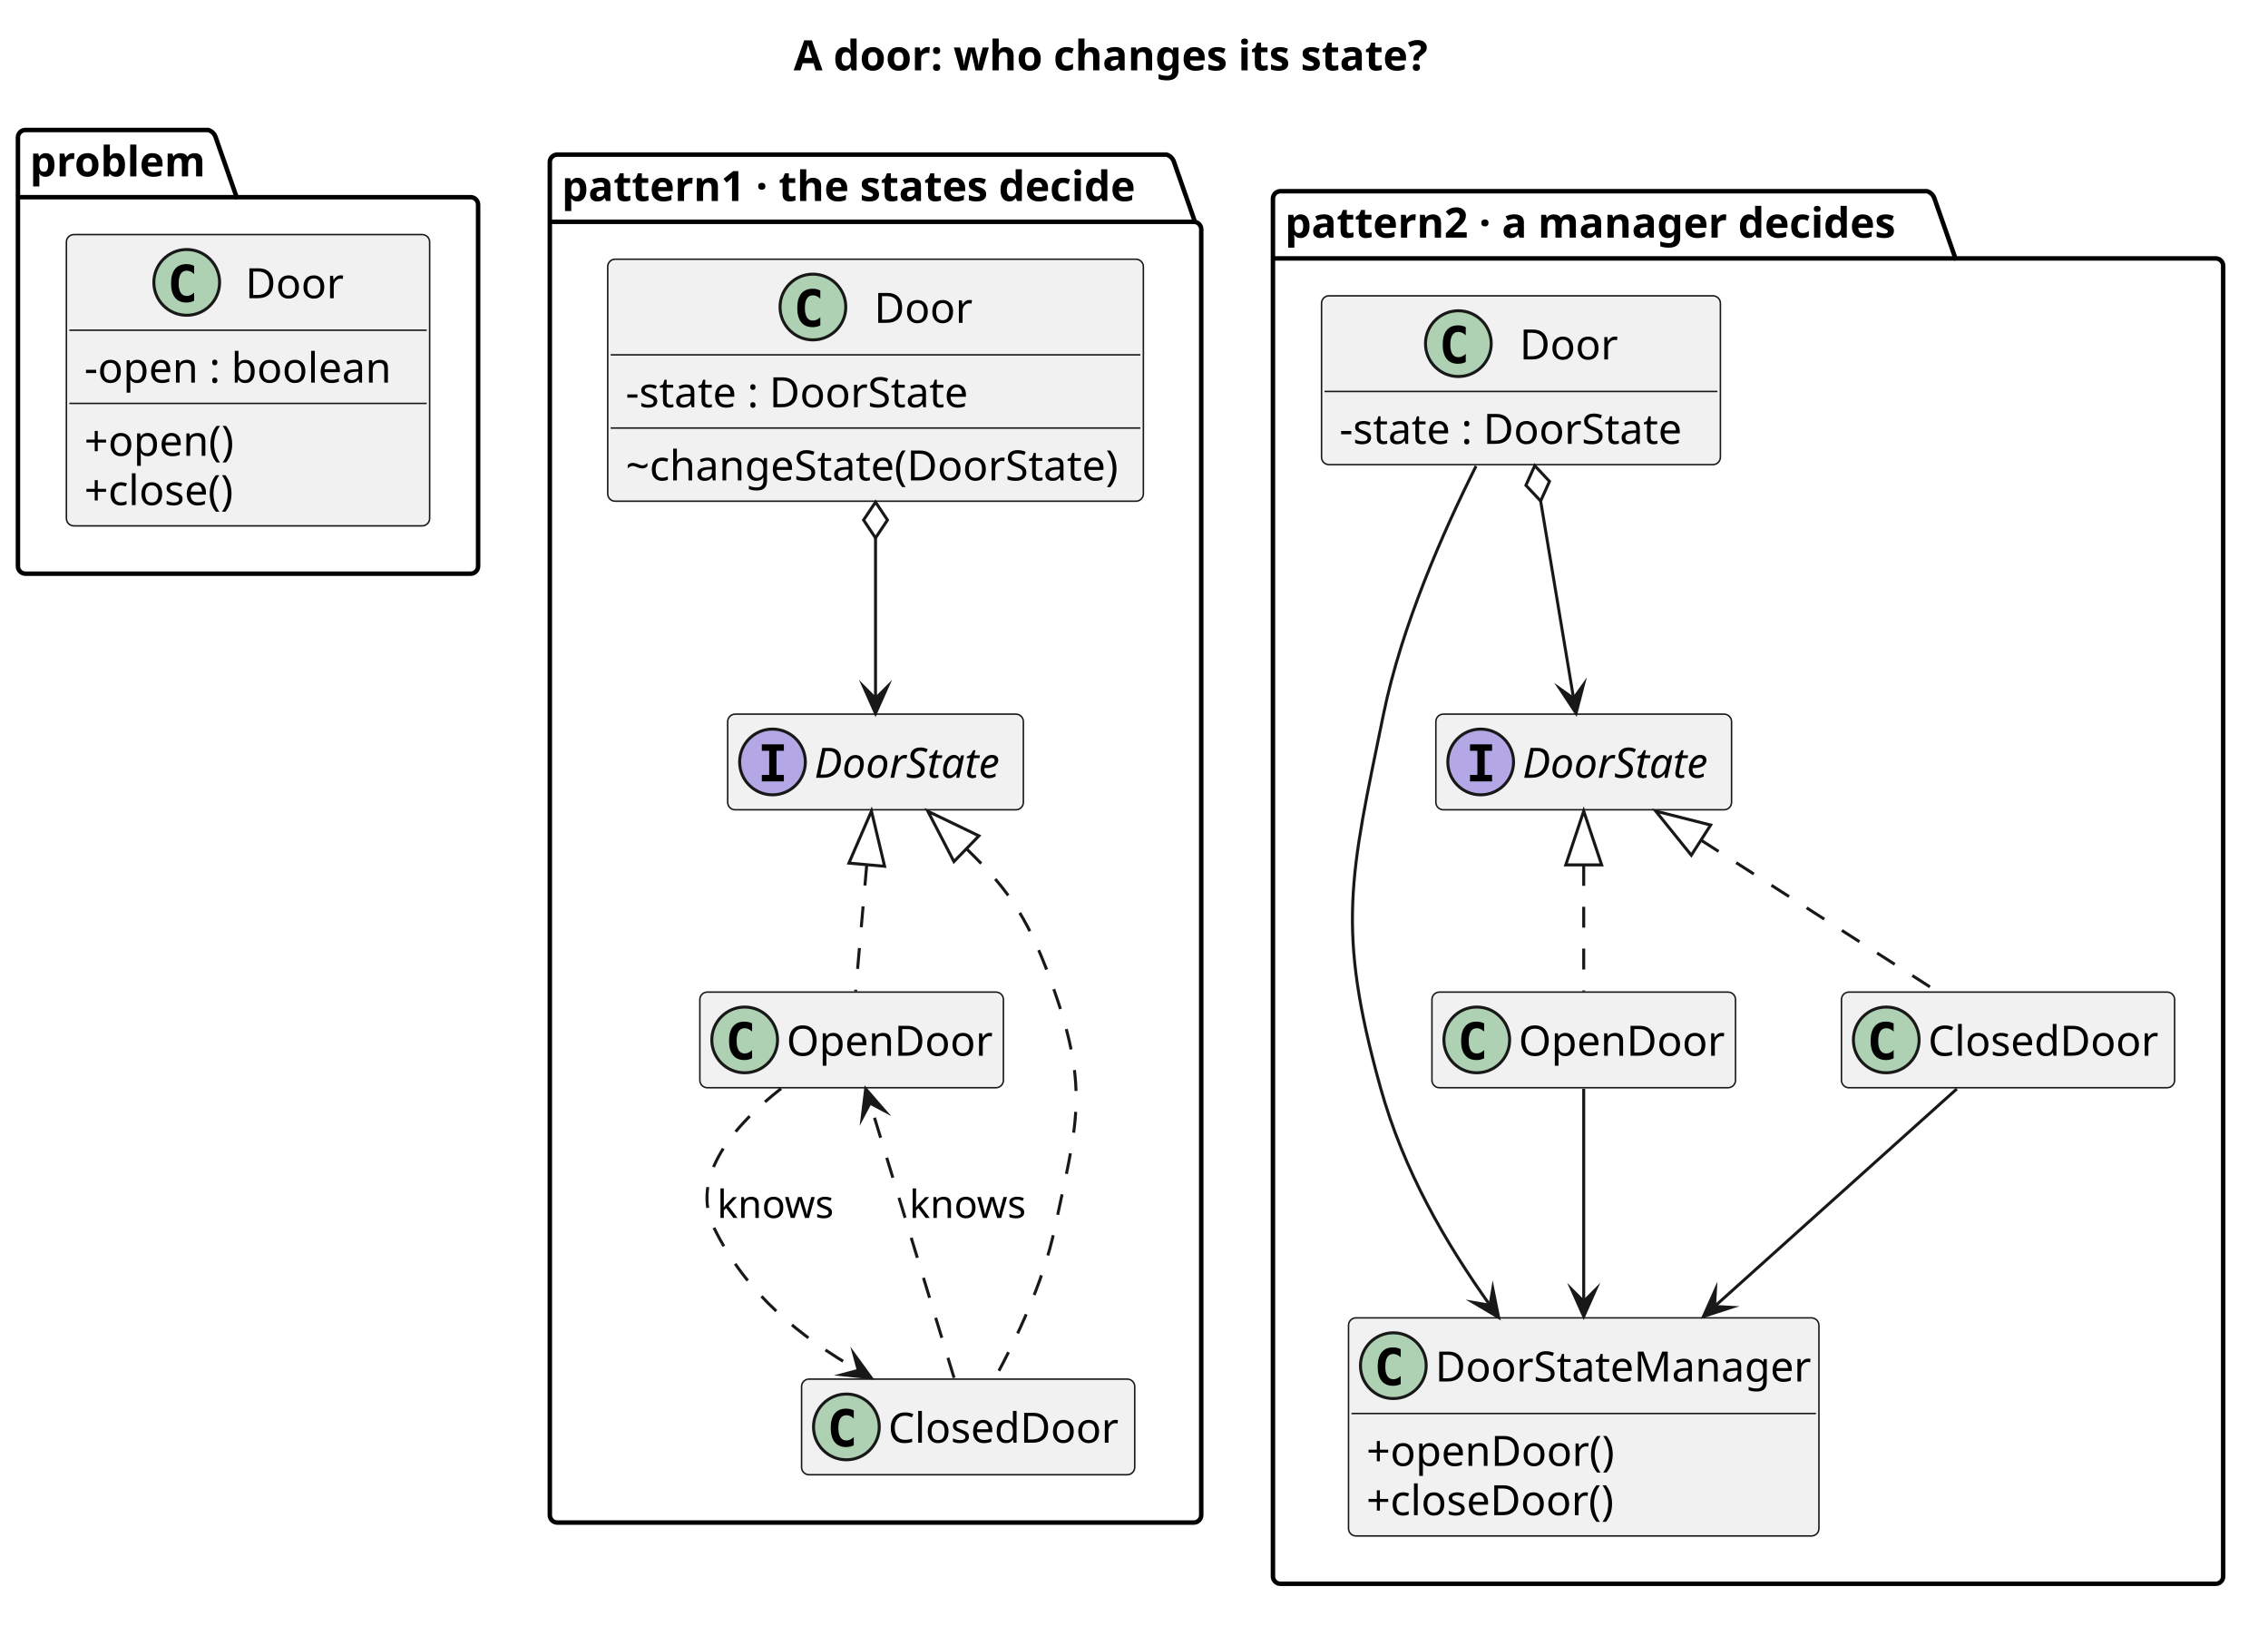
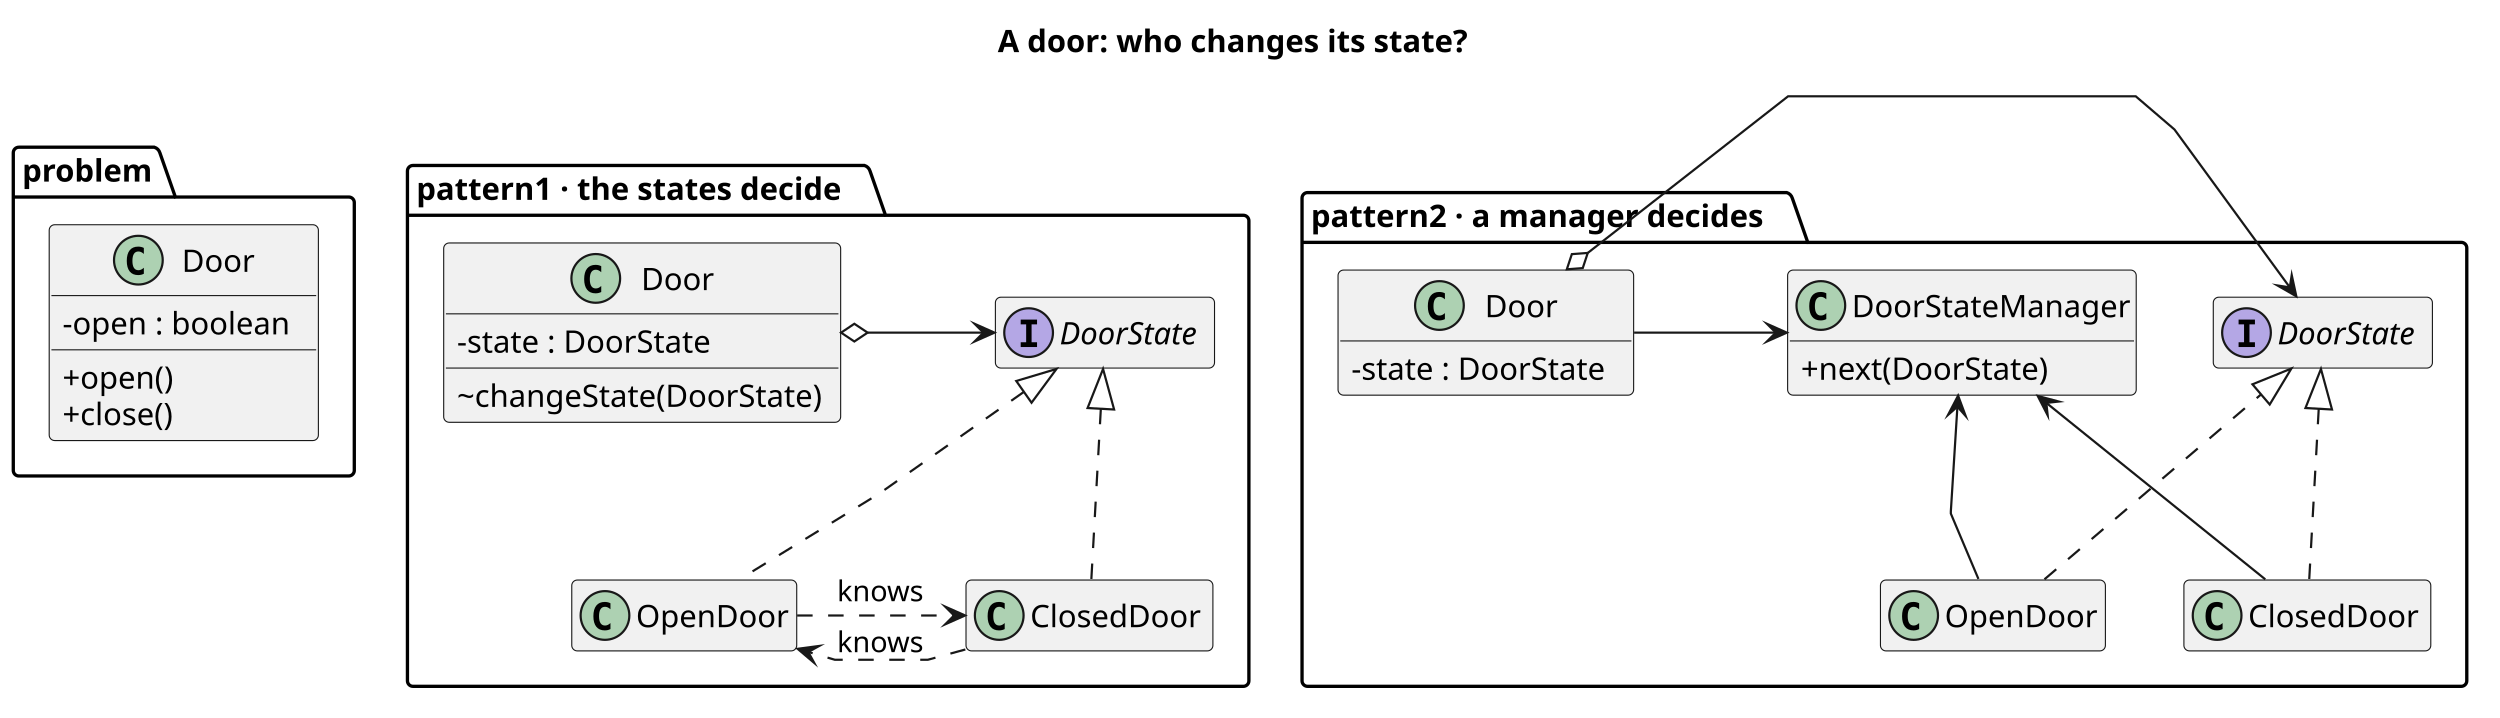
- <svg xmlns="http://www.w3.org/2000/svg" contentStyleType="text/css" data-diagram-type="CLASS" height="544px" preserveAspectRatio="none" style="width:759px;height:544px;background:#FFFFFF;" version="1.1" viewBox="0 0 759 544" width="759px" zoomAndPan="magnify">
+ <svg xmlns="http://www.w3.org/2000/svg" contentStyleType="text/css" data-diagram-type="CLASS" height="324px" preserveAspectRatio="none" style="width:1129px;height:324px;background:#FFFFFF;" version="1.1" viewBox="0 0 1129 324" width="1129px" zoomAndPan="magnify">
  <defs />
  <g>
-     <g class="title" data-source-line="3">
-       <text fill="#000000" font-family="sans-serif" font-size="14" font-weight="700" lengthAdjust="spacing" textLength="220.801" x="265.6" y="23.535">A door: who changes its state?</text>
+     <g class="title" data-source-line="4">
+       <text fill="#000000" font-family="sans-serif" font-size="14" font-weight="700" lengthAdjust="spacing" textLength="220.801" x="450.6" y="23.535">A door: who changes its state?</text>
    </g>
-     <g class="cluster" data-qualified-name="problem" data-source-line="5" id="ent0001">
-       <path d="M8.5,43.488 L69.69,43.488 A3.75,3.75 0 0 1 72.19,45.988 L79.19,65.977 L157.5,65.977 A2.5,2.5 0 0 1 160,68.477 L160,189.448 A2.5,2.5 0 0 1 157.5,191.948 L8.5,191.948 A2.5,2.5 0 0 1 6,189.448 L6,45.988 A2.5,2.5 0 0 1 8.5,43.488" fill="none" style="stroke:#000000;stroke-width:1.5;" />
-       <line style="stroke:#000000;stroke-width:1.5;" x1="6" x2="79.19" y1="65.977" y2="65.977" />
-       <text fill="#000000" font-family="sans-serif" font-size="14" font-weight="700" lengthAdjust="spacing" textLength="60.19" x="10" y="59.023">problem</text>
+     <g class="cluster" data-qualified-name="problem" data-source-line="6" id="ent0001">
+       <path d="M8.5,66.488 L69.69,66.488 A3.75,3.75 0 0 1 72.19,68.988 L79.19,88.977 L157.5,88.977 A2.5,2.5 0 0 1 160,91.477 L160,212.448 A2.5,2.5 0 0 1 157.5,214.948 L8.5,214.948 A2.5,2.5 0 0 1 6,212.448 L6,68.988 A2.5,2.5 0 0 1 8.5,66.488" fill="none" style="stroke:#000000;stroke-width:1.5;" />
+       <line style="stroke:#000000;stroke-width:1.5;" x1="6" x2="79.19" y1="88.977" y2="88.977" />
+       <text fill="#000000" font-family="sans-serif" font-size="14" font-weight="700" lengthAdjust="spacing" textLength="60.19" x="10" y="82.023">problem</text>
    </g>
-     <g class="cluster" data-qualified-name="pattern1 . the states decide" data-source-line="12" id="ent0003">
-       <path d="M186.5,51.728 L390.397,51.728 A3.75,3.75 0 0 1 392.897,54.228 L399.897,74.217 L399.5,74.217 A2.5,2.5 0 0 1 402,76.717 L402,506.938 A2.5,2.5 0 0 1 399.5,509.438 L186.5,509.438 A2.5,2.5 0 0 1 184,506.938 L184,54.228 A2.5,2.5 0 0 1 186.5,51.728" fill="none" style="stroke:#000000;stroke-width:1.5;" />
-       <line style="stroke:#000000;stroke-width:1.5;" x1="184" x2="399.897" y1="74.217" y2="74.217" />
-       <text fill="#000000" font-family="sans-serif" font-size="14" font-weight="700" lengthAdjust="spacing" textLength="202.898" x="188" y="67.263">pattern1 · the states decide</text>
+     <g class="cluster" data-qualified-name="pattern1 . the states decide" data-source-line="13" id="ent0003">
+       <path d="M186.5,74.728 L390.397,74.728 A3.75,3.75 0 0 1 392.897,77.228 L399.897,97.217 L561.5,97.217 A2.5,2.5 0 0 1 564,99.717 L564,307.448 A2.5,2.5 0 0 1 561.5,309.948 L186.5,309.948 A2.5,2.5 0 0 1 184,307.448 L184,77.228 A2.5,2.5 0 0 1 186.5,74.728" fill="none" style="stroke:#000000;stroke-width:1.5;" />
+       <line style="stroke:#000000;stroke-width:1.5;" x1="184" x2="399.897" y1="97.217" y2="97.217" />
+       <text fill="#000000" font-family="sans-serif" font-size="14" font-weight="700" lengthAdjust="spacing" textLength="202.898" x="188" y="90.263">pattern1 · the states decide</text>
    </g>
-     <g class="cluster" data-qualified-name="pattern2 . a manager decides" data-source-line="26" id="ent0013">
-       <path d="M428.5,63.978 L644.894,63.978 A3.75,3.75 0 0 1 647.394,66.478 L654.394,86.467 L741.5,86.467 A2.5,2.5 0 0 1 744,88.967 L744,527.428 A2.5,2.5 0 0 1 741.5,529.928 L428.5,529.928 A2.5,2.5 0 0 1 426,527.428 L426,66.478 A2.5,2.5 0 0 1 428.5,63.978" fill="none" style="stroke:#000000;stroke-width:1.5;" />
-       <line style="stroke:#000000;stroke-width:1.5;" x1="426" x2="654.394" y1="86.467" y2="86.467" />
-       <text fill="#000000" font-family="sans-serif" font-size="14" font-weight="700" lengthAdjust="spacing" textLength="215.394" x="430" y="79.513">pattern2 · a manager decides</text>
+     <g class="cluster" data-qualified-name="pattern2 . a manager decides" data-source-line="24" id="ent0010">
+       <path d="M590.5,86.968 L806.894,86.968 A3.75,3.75 0 0 1 809.394,89.468 L816.394,109.457 L1111.5,109.457 A2.5,2.5 0 0 1 1114,111.957 L1114,307.448 A2.5,2.5 0 0 1 1111.5,309.948 L590.5,309.948 A2.5,2.5 0 0 1 588,307.448 L588,89.468 A2.5,2.5 0 0 1 590.5,86.968" fill="none" style="stroke:#000000;stroke-width:1.5;" />
+       <line style="stroke:#000000;stroke-width:1.5;" x1="588" x2="816.394" y1="109.457" y2="109.457" />
+       <text fill="#000000" font-family="sans-serif" font-size="14" font-weight="700" lengthAdjust="spacing" textLength="215.394" x="592" y="102.503">pattern2 · a manager decides</text>
    </g>
-     <g class="entity" data-qualified-name="problem.D0" data-source-line="6" id="ent0002">
-       <rect fill="#F1F1F1" height="97.465" rx="2.5" ry="2.5" style="stroke:#181818;stroke-width:0.5;" width="121.566" x="22.22" y="78.488" />
-       <ellipse cx="62.489" cy="94.488" fill="#ADD1B2" rx="11" ry="11" style="stroke:#181818;stroke-width:1;" />
-       <path d="M64.962,100.631 Q64.381,100.93 63.742,101.08 Q63.102,101.229 62.397,101.229 Q59.89,101.229 58.57,99.577 Q57.25,97.925 57.25,94.804 Q57.25,91.675 58.57,90.023 Q59.89,88.371 62.397,88.371 Q63.102,88.371 63.75,88.52 Q64.397,88.67 64.962,88.969 L64.962,91.691 Q64.331,91.11 63.737,90.841 Q63.144,90.571 62.513,90.571 Q61.168,90.571 60.483,91.638 Q59.799,92.704 59.799,94.804 Q59.799,96.896 60.483,97.963 Q61.168,99.029 62.513,99.029 Q63.144,99.029 63.737,98.76 Q64.331,98.49 64.962,97.909 Z " fill="#000000" />
-       <text fill="#000000" font-family="sans-serif" font-size="14" lengthAdjust="spacing" textLength="33.414" x="82.104" y="99.779">Door</text>
-       <line style="stroke:#181818;stroke-width:0.5;" x1="23.22" x2="142.786" y1="110.488" y2="110.488" />
-       <text fill="#000000" font-family="sans-serif" font-size="14" lengthAdjust="spacing" textLength="109.566" x="28.22" y="128.023">-open : boolean</text>
-       <line style="stroke:#181818;stroke-width:0.5;" x1="23.22" x2="142.786" y1="134.977" y2="134.977" />
-       <text fill="#000000" font-family="sans-serif" font-size="14" lengthAdjust="spacing" textLength="54.134" x="28.22" y="152.512">+open()</text>
-       <text fill="#000000" font-family="sans-serif" font-size="14" lengthAdjust="spacing" textLength="54.988" x="28.22" y="169">+close()</text>
+     <g class="entity" data-qualified-name="problem.D0" data-source-line="7" id="ent0002">
+       <rect fill="#F1F1F1" height="97.465" rx="2.5" ry="2.5" style="stroke:#181818;stroke-width:0.5;" width="121.566" x="22.22" y="101.488" />
+       <ellipse cx="62.489" cy="117.488" fill="#ADD1B2" rx="11" ry="11" style="stroke:#181818;stroke-width:1;" />
+       <path d="M64.962,123.631 Q64.381,123.93 63.742,124.08 Q63.102,124.229 62.397,124.229 Q59.89,124.229 58.57,122.577 Q57.25,120.925 57.25,117.804 Q57.25,114.675 58.57,113.023 Q59.89,111.371 62.397,111.371 Q63.102,111.371 63.75,111.52 Q64.397,111.67 64.962,111.969 L64.962,114.691 Q64.331,114.11 63.737,113.841 Q63.144,113.571 62.513,113.571 Q61.168,113.571 60.483,114.638 Q59.799,115.704 59.799,117.804 Q59.799,119.896 60.483,120.963 Q61.168,122.029 62.513,122.029 Q63.144,122.029 63.737,121.76 Q64.331,121.49 64.962,120.909 Z " fill="#000000" />
+       <text fill="#000000" font-family="sans-serif" font-size="14" lengthAdjust="spacing" textLength="33.414" x="82.104" y="122.779">Door</text>
+       <line style="stroke:#181818;stroke-width:0.5;" x1="23.22" x2="142.786" y1="133.488" y2="133.488" />
+       <text fill="#000000" font-family="sans-serif" font-size="14" lengthAdjust="spacing" textLength="109.566" x="28.22" y="151.023">-open : boolean</text>
+       <line style="stroke:#181818;stroke-width:0.5;" x1="23.22" x2="142.786" y1="157.977" y2="157.977" />
+       <text fill="#000000" font-family="sans-serif" font-size="14" lengthAdjust="spacing" textLength="54.134" x="28.22" y="175.512">+open()</text>
+       <text fill="#000000" font-family="sans-serif" font-size="14" lengthAdjust="spacing" textLength="54.988" x="28.22" y="192">+close()</text>
    </g>
-     <g class="entity" data-qualified-name="pattern1 . the states decide.D1" data-source-line="13" id="ent0004">
-       <rect fill="#F1F1F1" height="80.977" rx="2.5" ry="2.5" style="stroke:#181818;stroke-width:0.5;" width="179.269" x="203.37" y="86.728" />
-       <ellipse cx="272.047" cy="102.728" fill="#ADD1B2" rx="11" ry="11" style="stroke:#181818;stroke-width:1;" />
-       <path d="M274.52,108.871 Q273.939,109.17 273.3,109.32 Q272.661,109.469 271.955,109.469 Q269.449,109.469 268.129,107.817 Q266.809,106.165 266.809,103.044 Q266.809,99.915 268.129,98.263 Q269.449,96.611 271.955,96.611 Q272.661,96.611 273.308,96.76 Q273.956,96.91 274.52,97.209 L274.52,99.931 Q273.889,99.35 273.296,99.081 Q272.702,98.811 272.072,98.811 Q270.727,98.811 270.042,99.877 Q269.357,100.944 269.357,103.044 Q269.357,105.136 270.042,106.203 Q270.727,107.269 272.072,107.269 Q272.702,107.269 273.296,106.999 Q273.889,106.73 274.52,106.149 Z " fill="#000000" />
-       <text fill="#000000" font-family="sans-serif" font-size="14" lengthAdjust="spacing" textLength="33.414" x="292.547" y="108.019">Door</text>
-       <line style="stroke:#181818;stroke-width:0.5;" x1="204.37" x2="381.639" y1="118.728" y2="118.728" />
-       <text fill="#000000" font-family="sans-serif" font-size="14" lengthAdjust="spacing" textLength="121.488" x="209.37" y="136.263">-state : DoorState</text>
-       <line style="stroke:#181818;stroke-width:0.5;" x1="204.37" x2="381.639" y1="143.217" y2="143.217" />
-       <text fill="#000000" font-family="sans-serif" font-size="14" lengthAdjust="spacing" textLength="167.269" x="209.37" y="160.752">~changeState(DoorState)</text>
+     <g class="entity" data-qualified-name="pattern1 . the states decide.D1" data-source-line="14" id="ent0004">
+       <rect fill="#F1F1F1" height="80.977" rx="2.5" ry="2.5" style="stroke:#181818;stroke-width:0.5;" width="179.269" x="200.37" y="109.728" />
+       <ellipse cx="269.047" cy="125.728" fill="#ADD1B2" rx="11" ry="11" style="stroke:#181818;stroke-width:1;" />
+       <path d="M271.52,131.871 Q270.939,132.17 270.3,132.32 Q269.661,132.469 268.955,132.469 Q266.449,132.469 265.129,130.817 Q263.809,129.165 263.809,126.044 Q263.809,122.915 265.129,121.263 Q266.449,119.611 268.955,119.611 Q269.661,119.611 270.308,119.76 Q270.956,119.91 271.52,120.209 L271.52,122.931 Q270.889,122.35 270.296,122.081 Q269.702,121.811 269.072,121.811 Q267.727,121.811 267.042,122.877 Q266.357,123.944 266.357,126.044 Q266.357,128.136 267.042,129.203 Q267.727,130.269 269.072,130.269 Q269.702,130.269 270.296,130 Q270.889,129.73 271.52,129.149 Z " fill="#000000" />
+       <text fill="#000000" font-family="sans-serif" font-size="14" lengthAdjust="spacing" textLength="33.414" x="289.547" y="131.019">Door</text>
+       <line style="stroke:#181818;stroke-width:0.5;" x1="201.37" x2="378.639" y1="141.728" y2="141.728" />
+       <text fill="#000000" font-family="sans-serif" font-size="14" lengthAdjust="spacing" textLength="121.488" x="206.37" y="159.263">-state : DoorState</text>
+       <line style="stroke:#181818;stroke-width:0.5;" x1="201.37" x2="378.639" y1="166.217" y2="166.217" />
+       <text fill="#000000" font-family="sans-serif" font-size="14" lengthAdjust="spacing" textLength="167.269" x="206.37" y="183.752">~changeState(DoorState)</text>
    </g>
-     <g class="entity" data-qualified-name="pattern1 . the states decide.S1" data-source-line="17" id="ent0005">
-       <rect fill="#F1F1F1" height="32" rx="2.5" ry="2.5" style="stroke:#181818;stroke-width:0.5;" width="98.958" x="243.52" y="238.948" />
-       <ellipse cx="258.52" cy="254.948" fill="#B4A7E5" rx="11" ry="11" style="stroke:#181818;stroke-width:1;" />
-       <path d="M254.948,251.213 L254.948,249.055 L262.327,249.055 L262.327,251.213 L259.862,251.213 L259.862,259.29 L262.327,259.29 L262.327,261.448 L254.948,261.448 L254.948,259.29 L257.413,259.29 L257.413,251.213 Z " fill="#000000" />
-       <text fill="#000000" font-family="sans-serif" font-size="14" font-style="italic" lengthAdjust="spacing" textLength="66.958" x="272.52" y="260.239">DoorState</text>
+     <g class="entity" data-qualified-name="pattern1 . the states decide.S1" data-source-line="18" id="ent0005">
+       <rect fill="#F1F1F1" height="32" rx="2.5" ry="2.5" style="stroke:#181818;stroke-width:0.5;" width="98.958" x="449.52" y="134.218" />
+       <ellipse cx="464.52" cy="150.218" fill="#B4A7E5" rx="11" ry="11" style="stroke:#181818;stroke-width:1;" />
+       <path d="M460.948,146.483 L460.948,144.325 L468.327,144.325 L468.327,146.483 L465.862,146.483 L465.862,154.56 L468.327,154.56 L468.327,156.718 L460.948,156.718 L460.948,154.56 L463.413,154.56 L463.413,146.483 Z " fill="#000000" />
+       <text fill="#000000" font-family="sans-serif" font-size="14" font-style="italic" lengthAdjust="spacing" textLength="66.958" x="478.52" y="155.509">DoorState</text>
    </g>
-     <g class="entity" data-qualified-name="pattern1 . the states decide.O1" data-source-line="18" id="ent0006">
-       <rect fill="#F1F1F1" height="32" rx="2.5" ry="2.5" style="stroke:#181818;stroke-width:0.5;" width="101.59" x="234.21" y="331.948" />
-       <ellipse cx="249.21" cy="347.948" fill="#ADD1B2" rx="11" ry="11" style="stroke:#181818;stroke-width:1;" />
-       <path d="M251.683,354.091 Q251.102,354.39 250.463,354.54 Q249.824,354.689 249.118,354.689 Q246.611,354.689 245.292,353.037 Q243.972,351.385 243.972,348.264 Q243.972,345.135 245.292,343.483 Q246.611,341.831 249.118,341.831 Q249.824,341.831 250.471,341.981 Q251.119,342.13 251.683,342.429 L251.683,345.151 Q251.052,344.57 250.459,344.301 Q249.865,344.031 249.234,344.031 Q247.89,344.031 247.205,345.098 Q246.52,346.164 246.52,348.264 Q246.52,350.356 247.205,351.423 Q247.89,352.489 249.234,352.489 Q249.865,352.489 250.459,352.219 Q251.052,351.95 251.683,351.369 Z " fill="#000000" />
-       <text fill="#000000" font-family="sans-serif" font-size="14" lengthAdjust="spacing" textLength="69.59" x="263.21" y="353.239">OpenDoor</text>
+     <g class="entity" data-qualified-name="pattern1 . the states decide.O1" data-source-line="19" id="ent0006">
+       <rect fill="#F1F1F1" height="32" rx="2.5" ry="2.5" style="stroke:#181818;stroke-width:0.5;" width="101.59" x="258.21" y="261.948" />
+       <ellipse cx="273.21" cy="277.948" fill="#ADD1B2" rx="11" ry="11" style="stroke:#181818;stroke-width:1;" />
+       <path d="M275.683,284.091 Q275.102,284.39 274.463,284.54 Q273.824,284.689 273.118,284.689 Q270.611,284.689 269.291,283.037 Q267.972,281.385 267.972,278.264 Q267.972,275.135 269.291,273.483 Q270.611,271.831 273.118,271.831 Q273.824,271.831 274.471,271.981 Q275.119,272.13 275.683,272.429 L275.683,275.151 Q275.052,274.57 274.459,274.301 Q273.865,274.031 273.234,274.031 Q271.89,274.031 271.205,275.098 Q270.52,276.164 270.52,278.264 Q270.52,280.356 271.205,281.423 Q271.89,282.489 273.234,282.489 Q273.865,282.489 274.459,282.219 Q275.052,281.95 275.683,281.369 Z " fill="#000000" />
+       <text fill="#000000" font-family="sans-serif" font-size="14" lengthAdjust="spacing" textLength="69.59" x="287.21" y="283.239">OpenDoor</text>
    </g>
-     <g class="entity" data-qualified-name="pattern1 . the states decide.C1" data-source-line="19" id="ent0007">
-       <rect fill="#F1F1F1" height="32" rx="2.5" ry="2.5" style="stroke:#181818;stroke-width:0.5;" width="111.495" x="268.25" y="461.438" />
-       <ellipse cx="283.25" cy="477.438" fill="#ADD1B2" rx="11" ry="11" style="stroke:#181818;stroke-width:1;" />
-       <path d="M285.723,483.581 Q285.142,483.88 284.503,484.03 Q283.864,484.179 283.158,484.179 Q280.651,484.179 279.332,482.527 Q278.012,480.875 278.012,477.754 Q278.012,474.625 279.332,472.973 Q280.651,471.321 283.158,471.321 Q283.864,471.321 284.511,471.471 Q285.159,471.62 285.723,471.919 L285.723,474.641 Q285.092,474.06 284.499,473.791 Q283.905,473.521 283.274,473.521 Q281.93,473.521 281.245,474.587 Q280.56,475.654 280.56,477.754 Q280.56,479.846 281.245,480.913 Q281.93,481.979 283.274,481.979 Q283.905,481.979 284.499,481.709 Q285.092,481.44 285.723,480.859 Z " fill="#000000" />
-       <text fill="#000000" font-family="sans-serif" font-size="14" lengthAdjust="spacing" textLength="79.495" x="297.25" y="482.729">ClosedDoor</text>
+     <g class="entity" data-qualified-name="pattern1 . the states decide.C1" data-source-line="20" id="ent0007">
+       <rect fill="#F1F1F1" height="32" rx="2.5" ry="2.5" style="stroke:#181818;stroke-width:0.5;" width="111.495" x="436.25" y="261.948" />
+       <ellipse cx="451.25" cy="277.948" fill="#ADD1B2" rx="11" ry="11" style="stroke:#181818;stroke-width:1;" />
+       <path d="M453.723,284.091 Q453.142,284.39 452.503,284.54 Q451.864,284.689 451.158,284.689 Q448.651,284.689 447.332,283.037 Q446.012,281.385 446.012,278.264 Q446.012,275.135 447.332,273.483 Q448.651,271.831 451.158,271.831 Q451.864,271.831 452.511,271.981 Q453.159,272.13 453.723,272.429 L453.723,275.151 Q453.092,274.57 452.499,274.301 Q451.905,274.031 451.274,274.031 Q449.93,274.031 449.245,275.098 Q448.56,276.164 448.56,278.264 Q448.56,280.356 449.245,281.423 Q449.93,282.489 451.274,282.489 Q451.905,282.489 452.499,282.219 Q453.092,281.95 453.723,281.369 Z " fill="#000000" />
+       <text fill="#000000" font-family="sans-serif" font-size="14" lengthAdjust="spacing" textLength="79.495" x="465.25" y="283.239">ClosedDoor</text>
    </g>
-     <g class="entity" data-qualified-name="pattern2 . a manager decides.D2" data-source-line="27" id="ent0014">
-       <rect fill="#F1F1F1" height="56.488" rx="2.5" ry="2.5" style="stroke:#181818;stroke-width:0.5;" width="133.488" x="442.26" y="98.978" />
-       <ellipse cx="488.047" cy="114.978" fill="#ADD1B2" rx="11" ry="11" style="stroke:#181818;stroke-width:1;" />
-       <path d="M490.52,121.121 Q489.939,121.42 489.3,121.57 Q488.661,121.719 487.955,121.719 Q485.449,121.719 484.129,120.067 Q482.809,118.415 482.809,115.294 Q482.809,112.165 484.129,110.513 Q485.449,108.861 487.955,108.861 Q488.661,108.861 489.308,109.01 Q489.956,109.16 490.52,109.459 L490.52,112.181 Q489.889,111.6 489.296,111.331 Q488.702,111.061 488.072,111.061 Q486.727,111.061 486.042,112.127 Q485.357,113.194 485.357,115.294 Q485.357,117.386 486.042,118.453 Q486.727,119.519 488.072,119.519 Q488.702,119.519 489.296,119.249 Q489.889,118.98 490.52,118.399 Z " fill="#000000" />
-       <text fill="#000000" font-family="sans-serif" font-size="14" lengthAdjust="spacing" textLength="33.414" x="508.547" y="120.269">Door</text>
-       <line style="stroke:#181818;stroke-width:0.5;" x1="443.26" x2="574.748" y1="130.978" y2="130.978" />
-       <text fill="#000000" font-family="sans-serif" font-size="14" lengthAdjust="spacing" textLength="121.488" x="448.26" y="148.513">-state : DoorState</text>
+     <g class="entity" data-qualified-name="pattern2 . a manager decides.D2" data-source-line="25" id="ent0011">
+       <rect fill="#F1F1F1" height="56.488" rx="2.5" ry="2.5" style="stroke:#181818;stroke-width:0.5;" width="133.488" x="604.26" y="121.968" />
+       <ellipse cx="650.047" cy="137.968" fill="#ADD1B2" rx="11" ry="11" style="stroke:#181818;stroke-width:1;" />
+       <path d="M652.52,144.111 Q651.939,144.41 651.3,144.56 Q650.661,144.709 649.955,144.709 Q647.448,144.709 646.129,143.057 Q644.809,141.405 644.809,138.284 Q644.809,135.155 646.129,133.503 Q647.448,131.851 649.955,131.851 Q650.661,131.851 651.308,132 Q651.956,132.15 652.52,132.449 L652.52,135.171 Q651.889,134.59 651.296,134.321 Q650.702,134.051 650.072,134.051 Q648.727,134.051 648.042,135.118 Q647.357,136.184 647.357,138.284 Q647.357,140.376 648.042,141.443 Q648.727,142.509 650.072,142.509 Q650.702,142.509 651.296,142.239 Q651.889,141.97 652.52,141.389 Z " fill="#000000" />
+       <text fill="#000000" font-family="sans-serif" font-size="14" lengthAdjust="spacing" textLength="33.414" x="670.547" y="143.259">Door</text>
+       <line style="stroke:#181818;stroke-width:0.5;" x1="605.26" x2="736.748" y1="153.968" y2="153.968" />
+       <text fill="#000000" font-family="sans-serif" font-size="14" lengthAdjust="spacing" textLength="121.488" x="610.26" y="171.503">-state : DoorState</text>
    </g>
-     <g class="entity" data-qualified-name="pattern2 . a manager decides.DoorStateManager" data-source-line="30" id="ent0015">
-       <rect fill="#F1F1F1" height="72.977" rx="2.5" ry="2.5" style="stroke:#181818;stroke-width:0.5;" width="157.426" x="451.29" y="440.948" />
-       <ellipse cx="466.29" cy="456.948" fill="#ADD1B2" rx="11" ry="11" style="stroke:#181818;stroke-width:1;" />
-       <path d="M468.763,463.091 Q468.182,463.39 467.543,463.54 Q466.904,463.689 466.198,463.689 Q463.691,463.689 462.372,462.037 Q461.052,460.385 461.052,457.264 Q461.052,454.135 462.372,452.483 Q463.691,450.831 466.198,450.831 Q466.904,450.831 467.551,450.981 Q468.199,451.13 468.763,451.429 L468.763,454.151 Q468.132,453.57 467.539,453.301 Q466.945,453.031 466.314,453.031 Q464.97,453.031 464.285,454.098 Q463.6,455.164 463.6,457.264 Q463.6,459.356 464.285,460.423 Q464.97,461.489 466.314,461.489 Q466.945,461.489 467.539,461.219 Q468.132,460.95 468.763,460.369 Z " fill="#000000" />
-       <text fill="#000000" font-family="sans-serif" font-size="14" lengthAdjust="spacing" textLength="125.426" x="480.29" y="462.239">DoorStateManager</text>
-       <line style="stroke:#181818;stroke-width:0.5;" x1="452.29" x2="607.716" y1="472.948" y2="472.948" />
-       <text fill="#000000" font-family="sans-serif" font-size="14" lengthAdjust="spacing" textLength="87.548" x="457.29" y="490.483">+openDoor()</text>
-       <text fill="#000000" font-family="sans-serif" font-size="14" lengthAdjust="spacing" textLength="88.402" x="457.29" y="506.972">+closeDoor()</text>
+     <g class="entity" data-qualified-name="pattern2 . a manager decides.DoorStateManager" data-source-line="28" id="ent0012">
+       <rect fill="#F1F1F1" height="56.488" rx="2.5" ry="2.5" style="stroke:#181818;stroke-width:0.5;" width="157.426" x="807.29" y="121.968" />
+       <ellipse cx="822.29" cy="137.968" fill="#ADD1B2" rx="11" ry="11" style="stroke:#181818;stroke-width:1;" />
+       <path d="M824.763,144.111 Q824.182,144.41 823.543,144.56 Q822.904,144.709 822.198,144.709 Q819.691,144.709 818.371,143.057 Q817.052,141.405 817.052,138.284 Q817.052,135.155 818.371,133.503 Q819.691,131.851 822.198,131.851 Q822.904,131.851 823.551,132 Q824.199,132.15 824.763,132.449 L824.763,135.171 Q824.132,134.59 823.539,134.321 Q822.945,134.051 822.314,134.051 Q820.97,134.051 820.285,135.118 Q819.6,136.184 819.6,138.284 Q819.6,140.376 820.285,141.443 Q820.97,142.509 822.314,142.509 Q822.945,142.509 823.539,142.239 Q824.132,141.97 824.763,141.389 Z " fill="#000000" />
+       <text fill="#000000" font-family="sans-serif" font-size="14" lengthAdjust="spacing" textLength="125.426" x="836.29" y="143.259">DoorStateManager</text>
+       <line style="stroke:#181818;stroke-width:0.5;" x1="808.29" x2="963.716" y1="153.968" y2="153.968" />
+       <text fill="#000000" font-family="sans-serif" font-size="14" lengthAdjust="spacing" textLength="117.503" x="813.29" y="171.503">+next(DoorState)</text>
    </g>
-     <g class="entity" data-qualified-name="pattern2 . a manager decides.S2" data-source-line="34" id="ent0016">
-       <rect fill="#F1F1F1" height="32" rx="2.5" ry="2.5" style="stroke:#181818;stroke-width:0.5;" width="98.958" x="480.52" y="238.948" />
-       <ellipse cx="495.52" cy="254.948" fill="#B4A7E5" rx="11" ry="11" style="stroke:#181818;stroke-width:1;" />
-       <path d="M491.948,251.213 L491.948,249.055 L499.327,249.055 L499.327,251.213 L496.862,251.213 L496.862,259.29 L499.327,259.29 L499.327,261.448 L491.948,261.448 L491.948,259.29 L494.413,259.29 L494.413,251.213 Z " fill="#000000" />
-       <text fill="#000000" font-family="sans-serif" font-size="14" font-style="italic" lengthAdjust="spacing" textLength="66.958" x="509.52" y="260.239">DoorState</text>
+     <g class="entity" data-qualified-name="pattern2 . a manager decides.S2" data-source-line="31" id="ent0013">
+       <rect fill="#F1F1F1" height="32" rx="2.5" ry="2.5" style="stroke:#181818;stroke-width:0.5;" width="98.958" x="999.52" y="134.218" />
+       <ellipse cx="1014.52" cy="150.218" fill="#B4A7E5" rx="11" ry="11" style="stroke:#181818;stroke-width:1;" />
+       <path d="M1010.948,146.483 L1010.948,144.325 L1018.327,144.325 L1018.327,146.483 L1015.862,146.483 L1015.862,154.56 L1018.327,154.56 L1018.327,156.718 L1010.948,156.718 L1010.948,154.56 L1013.413,154.56 L1013.413,146.483 Z " fill="#000000" />
+       <text fill="#000000" font-family="sans-serif" font-size="14" font-style="italic" lengthAdjust="spacing" textLength="66.958" x="1028.52" y="155.509">DoorState</text>
    </g>
-     <g class="entity" data-qualified-name="pattern2 . a manager decides.O2" data-source-line="35" id="ent0017">
-       <rect fill="#F1F1F1" height="32" rx="2.5" ry="2.5" style="stroke:#181818;stroke-width:0.5;" width="101.59" x="479.21" y="331.948" />
-       <ellipse cx="494.21" cy="347.948" fill="#ADD1B2" rx="11" ry="11" style="stroke:#181818;stroke-width:1;" />
-       <path d="M496.683,354.091 Q496.102,354.39 495.463,354.54 Q494.824,354.689 494.118,354.689 Q491.611,354.689 490.291,353.037 Q488.972,351.385 488.972,348.264 Q488.972,345.135 490.291,343.483 Q491.611,341.831 494.118,341.831 Q494.824,341.831 495.471,341.981 Q496.119,342.13 496.683,342.429 L496.683,345.151 Q496.052,344.57 495.459,344.301 Q494.865,344.031 494.234,344.031 Q492.89,344.031 492.205,345.098 Q491.52,346.164 491.52,348.264 Q491.52,350.356 492.205,351.423 Q492.89,352.489 494.234,352.489 Q494.865,352.489 495.459,352.219 Q496.052,351.95 496.683,351.369 Z " fill="#000000" />
-       <text fill="#000000" font-family="sans-serif" font-size="14" lengthAdjust="spacing" textLength="69.59" x="508.21" y="353.239">OpenDoor</text>
+     <g class="entity" data-qualified-name="pattern2 . a manager decides.O2" data-source-line="32" id="ent0014">
+       <rect fill="#F1F1F1" height="32" rx="2.5" ry="2.5" style="stroke:#181818;stroke-width:0.5;" width="101.59" x="849.21" y="261.948" />
+       <ellipse cx="864.21" cy="277.948" fill="#ADD1B2" rx="11" ry="11" style="stroke:#181818;stroke-width:1;" />
+       <path d="M866.683,284.091 Q866.102,284.39 865.463,284.54 Q864.824,284.689 864.118,284.689 Q861.611,284.689 860.292,283.037 Q858.972,281.385 858.972,278.264 Q858.972,275.135 860.292,273.483 Q861.611,271.831 864.118,271.831 Q864.824,271.831 865.471,271.981 Q866.119,272.13 866.683,272.429 L866.683,275.151 Q866.052,274.57 865.459,274.301 Q864.865,274.031 864.234,274.031 Q862.89,274.031 862.205,275.098 Q861.52,276.164 861.52,278.264 Q861.52,280.356 862.205,281.423 Q862.89,282.489 864.234,282.489 Q864.865,282.489 865.459,282.219 Q866.052,281.95 866.683,281.369 Z " fill="#000000" />
+       <text fill="#000000" font-family="sans-serif" font-size="14" lengthAdjust="spacing" textLength="69.59" x="878.21" y="283.239">OpenDoor</text>
    </g>
-     <g class="entity" data-qualified-name="pattern2 . a manager decides.C2" data-source-line="36" id="ent0018">
-       <rect fill="#F1F1F1" height="32" rx="2.5" ry="2.5" style="stroke:#181818;stroke-width:0.5;" width="111.495" x="616.25" y="331.948" />
-       <ellipse cx="631.25" cy="347.948" fill="#ADD1B2" rx="11" ry="11" style="stroke:#181818;stroke-width:1;" />
-       <path d="M633.723,354.091 Q633.142,354.39 632.503,354.54 Q631.864,354.689 631.158,354.689 Q628.651,354.689 627.332,353.037 Q626.012,351.385 626.012,348.264 Q626.012,345.135 627.332,343.483 Q628.651,341.831 631.158,341.831 Q631.864,341.831 632.511,341.981 Q633.159,342.13 633.723,342.429 L633.723,345.151 Q633.092,344.57 632.499,344.301 Q631.905,344.031 631.274,344.031 Q629.93,344.031 629.245,345.098 Q628.56,346.164 628.56,348.264 Q628.56,350.356 629.245,351.423 Q629.93,352.489 631.274,352.489 Q631.905,352.489 632.499,352.219 Q633.092,351.95 633.723,351.369 Z " fill="#000000" />
-       <text fill="#000000" font-family="sans-serif" font-size="14" lengthAdjust="spacing" textLength="79.495" x="645.25" y="353.239">ClosedDoor</text>
+     <g class="entity" data-qualified-name="pattern2 . a manager decides.C2" data-source-line="33" id="ent0015">
+       <rect fill="#F1F1F1" height="32" rx="2.5" ry="2.5" style="stroke:#181818;stroke-width:0.5;" width="111.495" x="986.25" y="261.948" />
+       <ellipse cx="1001.25" cy="277.948" fill="#ADD1B2" rx="11" ry="11" style="stroke:#181818;stroke-width:1;" />
+       <path d="M1003.723,284.091 Q1003.142,284.39 1002.503,284.54 Q1001.864,284.689 1001.158,284.689 Q998.651,284.689 997.332,283.037 Q996.012,281.385 996.012,278.264 Q996.012,275.135 997.332,273.483 Q998.651,271.831 1001.158,271.831 Q1001.864,271.831 1002.511,271.981 Q1003.159,272.13 1003.723,272.429 L1003.723,275.151 Q1003.092,274.57 1002.499,274.301 Q1001.905,274.031 1001.274,274.031 Q999.93,274.031 999.245,275.098 Q998.56,276.164 998.56,278.264 Q998.56,280.356 999.245,281.423 Q999.93,282.489 1001.274,282.489 Q1001.905,282.489 1002.499,282.219 Q1003.092,281.95 1003.723,281.369 Z " fill="#000000" />
+       <text fill="#000000" font-family="sans-serif" font-size="14" lengthAdjust="spacing" textLength="79.495" x="1015.25" y="283.239">ClosedDoor</text>
    </g>
-     <g class="link" data-entity-1="ent0004" data-entity-2="ent0005" data-link-type="aggregation" data-source-line="20" id="lnk8">
-       <path codeLine="20" d="M293,179.998 C293,204.028 293,216.288 293,233.718" fill="none" id="D1-S1" style="stroke:#181818;stroke-width:1;" />
-       <polygon fill="none" points="293,167.998,289,173.998,293,179.998,297,173.998,293,167.998" style="stroke:#181818;stroke-width:1;stroke-linejoin:miter;stroke-miterlimit:10;" />
-       <polygon fill="#181818" points="293,238.718,297,229.718,293,233.718,289,229.718,293,238.718" style="stroke:#181818;stroke-width:1;stroke-linejoin:miter;stroke-miterlimit:10;" />
+     <g class="link" data-entity-1="ent0005" data-entity-2="ent0006" data-link-type="extension" data-source-line="21" id="lnk8">
+       <path codeLine="21" d="M462.395,176.961 C432.425,198.031 397,222.948 397,222.948 C397,222.948 360,245.658 333.98,261.618" fill="none" id="S1-backto-O1" style="stroke:#181818;stroke-width:1;stroke-dasharray:7,7;" />
+       <polygon fill="none" points="477.12,166.608,458.944,172.052,465.846,181.869,477.12,166.608" style="stroke:#181818;stroke-width:1;stroke-linejoin:miter;stroke-miterlimit:10;" />
    </g>
-     <g class="link" data-entity-1="ent0005" data-entity-2="ent0006" data-link-type="extension" data-source-line="21" id="lnk9">
-       <path codeLine="21" d="M290.064,289.319 C288.584,306.159 287.81,314.998 286.34,331.738" fill="none" id="S1-backto-O1" style="stroke:#181818;stroke-width:1;stroke-dasharray:7,7;" />
-       <polygon fill="none" points="291.64,271.388,284.087,288.794,296.041,289.844,291.64,271.388" style="stroke:#181818;stroke-width:1;stroke-linejoin:miter;stroke-miterlimit:10;" />
+     <g class="link" data-entity-1="ent0005" data-entity-2="ent0007" data-link-type="extension" data-source-line="22" id="lnk9">
+       <path codeLine="22" d="M497.14,184.601 C495.79,208.87 494.19,237.698 492.84,261.798" fill="none" id="S1-backto-C1" style="stroke:#181818;stroke-width:1;stroke-dasharray:7,7;" />
+       <polygon fill="none" points="498.14,166.628,491.15,184.267,503.131,184.934,498.14,166.628" style="stroke:#181818;stroke-width:1;stroke-linejoin:miter;stroke-miterlimit:10;" />
    </g>
-     <g class="link" data-entity-1="ent0005" data-entity-2="ent0007" data-link-type="extension" data-source-line="22" id="lnk10">
-       <path codeLine="22" d="M323.423,283.978 C337.953,298.088 344.62,307.808 353,331.948 C364.52,365.118 360.27,376.598 353,410.948 C349.17,429.078 339.97,448.288 332.95,461.178" fill="none" id="S1-backto-C1" style="stroke:#181818;stroke-width:1;stroke-dasharray:7,7;" />
-       <polygon fill="none" points="310.51,271.438,319.243,288.283,327.603,279.674,310.51,271.438" style="stroke:#181818;stroke-width:1;stroke-linejoin:miter;stroke-miterlimit:10;" />
+     <g class="link" data-entity-1="ent0013" data-entity-2="ent0014" data-link-type="extension" data-source-line="34" id="lnk16">
+       <path codeLine="34" d="M923.28,261.618 L1021.1,178.115" fill="none" id="S2-backto-O2" style="stroke:#181818;stroke-width:1;stroke-dasharray:7,7;" />
+       <polygon fill="none" points="1034.79,166.428,1024.995,182.678,1017.204,173.552,1034.79,166.428" style="stroke:#181818;stroke-width:1;stroke-linejoin:miter;stroke-miterlimit:10;" />
    </g>
-     <g class="link" data-entity-1="ent0006" data-entity-2="ent0007" data-link-type="dependency" data-source-line="23" id="lnk11">
-       <path codeLine="23" d="M261.4,364.228 C246.1,376.178 230.48,393.638 239,410.948 C249.94,433.188 268.119,447.49 287.229,458.51" fill="none" id="O1-to-C1" style="stroke:#181818;stroke-width:1;stroke-dasharray:7,7;" />
-       <polygon fill="#181818" points="291.56,461.008,285.762,453.047,287.229,458.51,281.765,459.977,291.56,461.008" style="stroke:#181818;stroke-width:1;stroke-linejoin:miter;stroke-miterlimit:10;" />
-       <text fill="#000000" font-family="sans-serif" font-size="13" lengthAdjust="spacing" textLength="40.295" x="240" y="407.517">knows</text>
+     <g class="link" data-entity-1="ent0013" data-entity-2="ent0015" data-link-type="extension" data-source-line="35" id="lnk17">
+       <path codeLine="35" d="M1047.14,184.601 C1045.79,208.87 1044.19,237.698 1042.84,261.798" fill="none" id="S2-backto-C2" style="stroke:#181818;stroke-width:1;stroke-dasharray:7,7;" />
+       <polygon fill="none" points="1048.14,166.628,1041.15,184.267,1053.131,184.934,1048.14,166.628" style="stroke:#181818;stroke-width:1;stroke-linejoin:miter;stroke-miterlimit:10;" />
    </g>
-     <g class="link" data-entity-1="ent0007" data-entity-2="ent0006" data-link-type="dependency" data-source-line="24" id="lnk12">
-       <path codeLine="24" d="M319.28,461.008 C311.77,436.468 298.663,393.619 291.163,369.109" fill="none" id="C1-to-O1" style="stroke:#181818;stroke-width:1;stroke-dasharray:7,7;" />
-       <polygon fill="#181818" points="289.7,364.328,288.509,374.105,291.163,369.109,296.158,371.764,289.7,364.328" style="stroke:#181818;stroke-width:1;stroke-linejoin:miter;stroke-miterlimit:10;" />
-       <text fill="#000000" font-family="sans-serif" font-size="13" lengthAdjust="spacing" textLength="40.295" x="304.33" y="407.517">knows</text>
+     <g class="link" data-entity-1="ent0004" data-entity-2="ent0005" data-link-type="aggregation" data-source-line="39" id="lnk20">
+       <path codeLine="39" d="M391.82,150.218 C412.39,150.218 429.33,150.218 429.33,150.218 C429.33,150.218 432.94,150.218 444.11,150.218" fill="none" id="D1-S1" style="stroke:#181818;stroke-width:1;" />
+       <polygon fill="none" points="379.82,150.218,385.82,154.218,391.82,150.218,385.82,146.218,379.82,150.218" style="stroke:#181818;stroke-width:1;stroke-linejoin:miter;stroke-miterlimit:10;" />
+       <polygon fill="#181818" points="449.11,150.218,440.11,146.218,444.11,150.218,440.11,154.218,449.11,150.218" style="stroke:#181818;stroke-width:1;stroke-linejoin:miter;stroke-miterlimit:10;" />
    </g>
-     <g class="link" data-entity-1="ent0014" data-entity-2="ent0016" data-link-type="aggregation" data-source-line="37" id="lnk19">
-       <path codeLine="37" d="M515.587,167.644 C519.837,193.094 523.187,213.167 526.617,233.716" fill="none" id="D2-S2" style="stroke:#181818;stroke-width:1;" />
-       <polygon fill="none" points="513.61,155.808,510.653,162.385,515.587,167.644,518.544,161.067,513.61,155.808" style="stroke:#181818;stroke-width:1;stroke-linejoin:miter;stroke-miterlimit:10;" />
-       <polygon fill="#181818" points="527.44,238.648,529.904,229.113,526.617,233.716,522.013,230.43,527.44,238.648" style="stroke:#181818;stroke-width:1;stroke-linejoin:miter;stroke-miterlimit:10;" />
+     <g class="link" data-entity-1="ent0006" data-entity-2="ent0007" data-link-type="dependency" data-source-line="40" id="lnk21">
+       <path codeLine="40" d="M359.98,277.948 C383.56,277.948 406.65,277.948 430.84,277.948" fill="none" id="O1-to-C1" style="stroke:#181818;stroke-width:1;stroke-dasharray:7,7;" />
+       <polygon fill="#181818" points="435.84,277.948,426.84,273.948,430.84,277.948,426.84,281.948,435.84,277.948" style="stroke:#181818;stroke-width:1;stroke-linejoin:miter;stroke-miterlimit:10;" />
+       <text fill="#000000" font-family="sans-serif" font-size="13" lengthAdjust="spacing" textLength="40.295" x="378.02" y="271.517">knows</text>
    </g>
-     <g class="link" data-entity-1="ent0014" data-entity-2="ent0015" data-link-type="dependency" data-source-line="38" id="lnk20">
-       <path codeLine="38" d="M493.97,155.938 C483.02,177.788 469.06,209.378 463,238.948 C451.84,293.378 447.08,310.438 462,363.948 C469.78,391.868 483.683,415.693 498.633,436.723" fill="none" id="D2-to-DoorStateManager" style="stroke:#181818;stroke-width:1;" />
-       <polygon fill="#181818" points="501.53,440.798,499.575,431.145,498.633,436.723,493.055,435.781,501.53,440.798" style="stroke:#181818;stroke-width:1;stroke-linejoin:miter;stroke-miterlimit:10;" />
+     <g class="link" data-entity-1="ent0007" data-entity-2="ent0006" data-link-type="dependency" data-source-line="41" id="lnk22">
+       <path codeLine="41" d="M435.95,293.308 C426.15,295.998 419.02,297.948 419.02,297.948 C419.02,297.948 377.02,297.948 377.02,297.948 C377.02,297.948 374.667,297.259 365.007,294.419" fill="none" id="C1-to-O1" style="stroke:#181818;stroke-width:1;stroke-dasharray:7,7;" />
+       <polygon fill="#181818" points="360.21,293.008,367.716,299.384,365.007,294.419,369.973,291.709,360.21,293.008" style="stroke:#181818;stroke-width:1;stroke-linejoin:miter;stroke-miterlimit:10;" />
+       <text fill="#000000" font-family="sans-serif" font-size="13" lengthAdjust="spacing" textLength="40.295" x="378.02" y="294.517">knows</text>
    </g>
-     <g class="link" data-entity-1="ent0016" data-entity-2="ent0017" data-link-type="extension" data-source-line="39" id="lnk21">
-       <path codeLine="39" d="M530,289.388 C530,306.228 530,314.998 530,331.738" fill="none" id="S2-backto-O2" style="stroke:#181818;stroke-width:1;stroke-dasharray:7,7;" />
-       <polygon fill="none" points="530,271.388,524,289.388,536,289.388,530,271.388" style="stroke:#181818;stroke-width:1;stroke-linejoin:miter;stroke-miterlimit:10;" />
+     <g class="link" data-entity-1="ent0011" data-entity-2="ent0013" data-link-type="aggregation" data-source-line="42" id="lnk23">
+       <path codeLine="42" d="M717.032,114.226 C757.462,82.606 807.5,43.488 807.5,43.488 C807.5,43.488 964.5,43.488 964.5,43.488 C964.5,43.488 982,58.488 982,58.488 C982,58.488 1014.801,103.39 1034.071,129.78" fill="none" id="D2-S2" style="stroke:#181818;stroke-width:1;" />
+       <polygon fill="none" points="707.58,121.618,714.77,121.073,717.032,114.226,709.842,114.771,707.58,121.618" style="stroke:#181818;stroke-width:1;stroke-linejoin:miter;stroke-miterlimit:10;" />
+       <polygon fill="#181818" points="1037.02,133.818,1034.943,124.191,1034.071,129.78,1028.482,128.909,1037.02,133.818" style="stroke:#181818;stroke-width:1;stroke-linejoin:miter;stroke-miterlimit:10;" />
    </g>
-     <g class="link" data-entity-1="ent0016" data-entity-2="ent0018" data-link-type="extension" data-source-line="40" id="lnk22">
-       <path codeLine="40" d="M569.244,281.102 C595.514,297.942 622.14,314.998 648.27,331.738" fill="none" id="S2-backto-C2" style="stroke:#181818;stroke-width:1;stroke-dasharray:7,7;" />
-       <polygon fill="none" points="554.09,271.388,566.006,286.154,572.482,276.051,554.09,271.388" style="stroke:#181818;stroke-width:1;stroke-linejoin:miter;stroke-miterlimit:10;" />
+     <g class="link" data-entity-1="ent0011" data-entity-2="ent0012" data-link-type="dependency" data-source-line="43" id="lnk24">
+       <path codeLine="43" d="M737.96,150.218 C740.92,150.218 742.67,150.218 742.67,150.218 C742.67,150.218 783.62,150.218 801.93,150.218" fill="none" id="D2-to-DoorStateManager" style="stroke:#181818;stroke-width:1;" />
+       <polygon fill="#181818" points="806.93,150.218,797.93,146.218,801.93,150.218,797.93,154.218,806.93,150.218" style="stroke:#181818;stroke-width:1;stroke-linejoin:miter;stroke-miterlimit:10;" />
    </g>
-     <g class="link" data-entity-1="ent0017" data-entity-2="ent0015" data-link-type="dependency" data-source-line="41" id="lnk23">
-       <path codeLine="41" d="M530,364.328 C530,383.068 530,410.348 530,435.468" fill="none" id="O2-to-DoorStateManager" style="stroke:#181818;stroke-width:1;" />
-       <polygon fill="#181818" points="530,440.468,534,431.468,530,435.468,526,431.468,530,440.468" style="stroke:#181818;stroke-width:1;stroke-linejoin:miter;stroke-miterlimit:10;" />
+     <g class="link" data-entity-1="ent0014" data-entity-2="ent0012" data-link-type="dependency" data-source-line="44" id="lnk25">
+       <path codeLine="44" d="M893.46,261.458 C887.97,248.448 881,231.948 881,231.948 C881,231.948 881,230.948 881,230.948 C881,230.948 882.516,206.708 883.966,183.648" fill="none" id="O2-to-DoorStateManager" style="stroke:#181818;stroke-width:1;" />
+       <polygon fill="#181818" points="884.28,178.658,879.723,187.389,883.966,183.648,887.707,187.892,884.28,178.658" style="stroke:#181818;stroke-width:1;stroke-linejoin:miter;stroke-miterlimit:10;" />
    </g>
-     <g class="link" data-entity-1="ent0018" data-entity-2="ent0015" data-link-type="dependency" data-source-line="42" id="lnk24">
-       <path codeLine="42" d="M654.87,364.328 C634,383.068 601.771,412.008 573.791,437.128" fill="none" id="C2-to-DoorStateManager" style="stroke:#181818;stroke-width:1;" />
-       <polygon fill="#181818" points="570.07,440.468,579.439,437.432,573.791,437.128,574.095,431.479,570.07,440.468" style="stroke:#181818;stroke-width:1;stroke-linejoin:miter;stroke-miterlimit:10;" />
+     <g class="link" data-entity-1="ent0015" data-entity-2="ent0012" data-link-type="dependency" data-source-line="45" id="lnk26">
+       <path codeLine="45" d="M1023.01,261.638 C997.52,241.098 955.703,207.396 924.123,181.946" fill="none" id="C2-to-DoorStateManager" style="stroke:#181818;stroke-width:1;" />
+       <polygon fill="#181818" points="920.23,178.808,924.728,187.57,924.123,181.946,929.748,181.341,920.23,178.808" style="stroke:#181818;stroke-width:1;stroke-linejoin:miter;stroke-miterlimit:10;" />
    </g>
  </g>
</svg>
